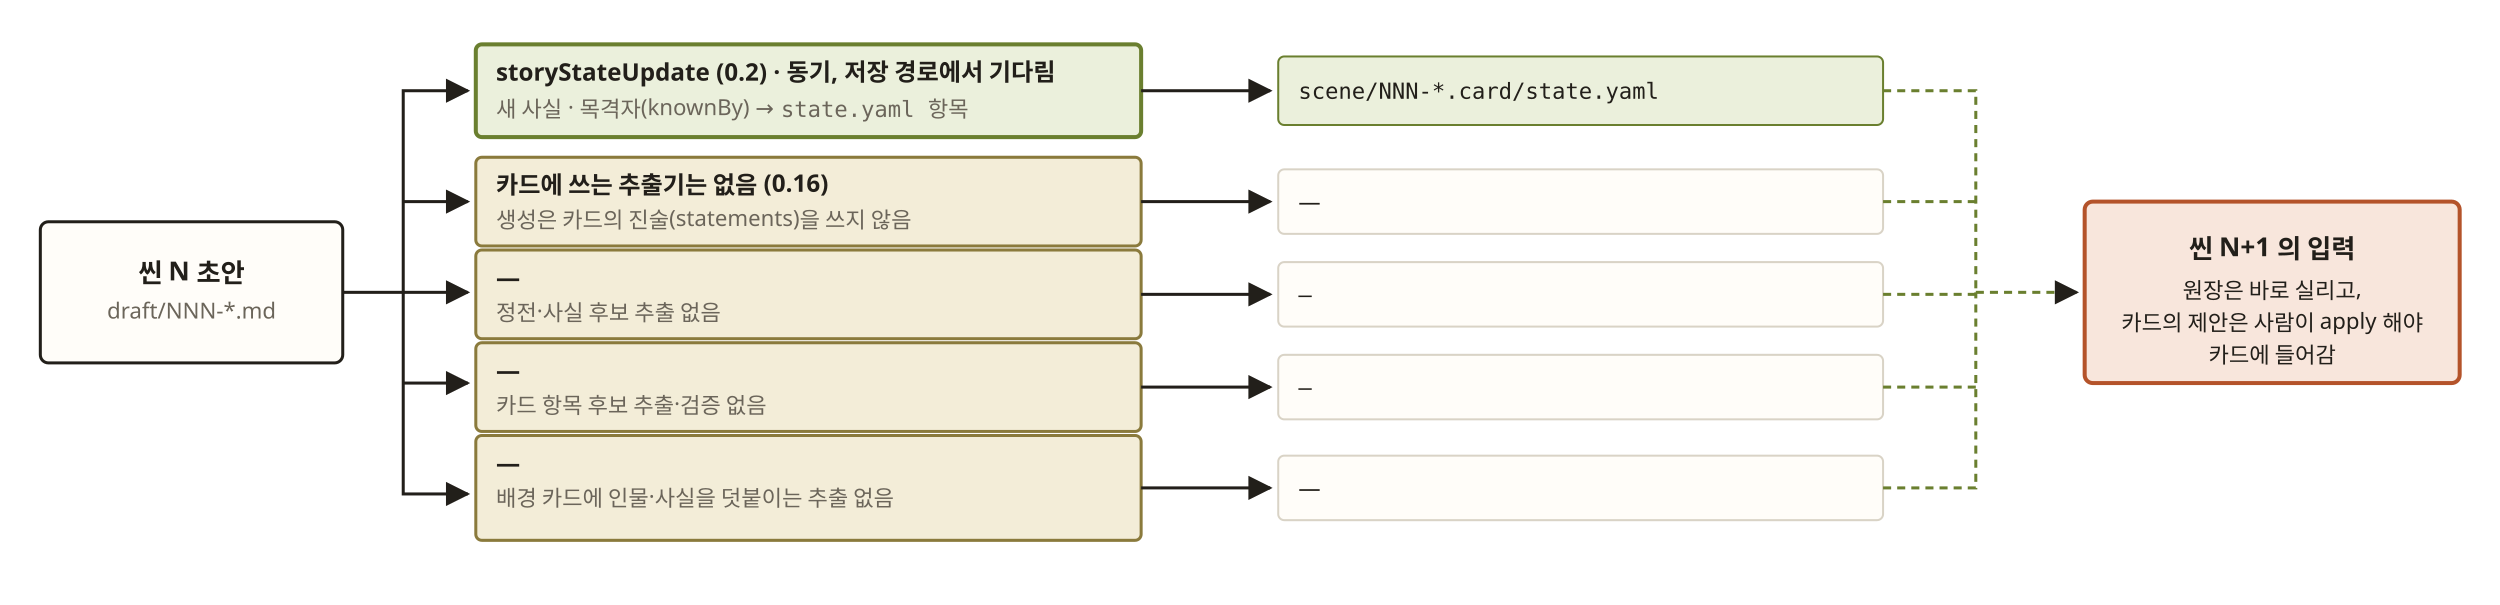
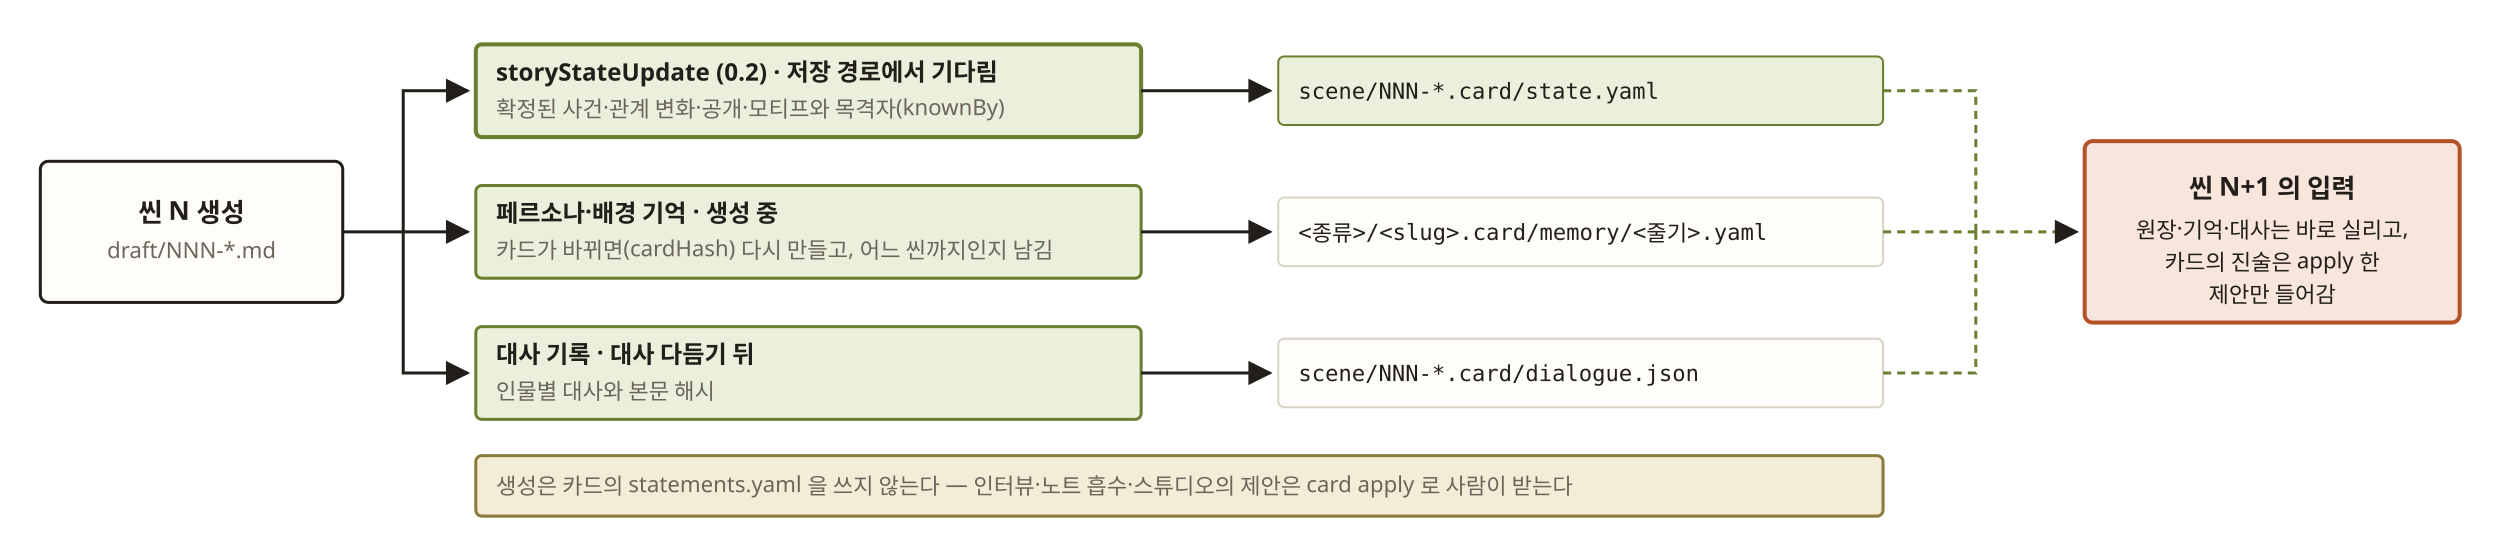
- <svg xmlns="http://www.w3.org/2000/svg" style="background:#fffdf9;font-family:IBM Plex Sans KR, Apple SD Gothic Neo, system-ui, sans-serif" viewBox="0 0 1240 300" role="img" aria-label="씬 N 초안에서 이야기 상태 추출기가 씬 번들의 state.yaml을 갱신하고, 그 파일이 씬 N+1의 입력이 된다. 생성은 카드의 진술을 쓰지 않는다">
+ <svg xmlns="http://www.w3.org/2000/svg" style="background:#fffdf9;font-family:IBM Plex Sans KR, Apple SD Gothic Neo, system-ui, sans-serif" viewBox="0 0 1240 270" role="img" aria-label="씬 N 생성은 씬 번들의 state.yaml, 인물·배경 번들의 memory 파일, 씬 번들의 dialogue.json 을 쓰고, 이 셋이 씬 N+1 의 입력이 된다. 카드의 진술은 생성이 쓰지 않고 사람이 apply 한 제안만 들어간다">
  <defs>
    <marker id="a3" viewBox="0 0 10 10" refX="9" refY="5" markerWidth="8" markerHeight="8" orient="auto-start-reverse">
      <path d="M0 0L10 5L0 10z" fill="#221f1a" />
    </marker>
  </defs>
  <g font-size="12" fill="#221f1a">
-     <rect x="20" y="110" width="150" height="70" rx="4" fill="#fffdf9" stroke="#221f1a" stroke-width="1.5" />
-     <text x="95" y="140" font-weight="600" font-size="13" text-anchor="middle">씬 N 초안</text>
-     <text x="95" y="158" font-size="11" fill="#6b655a" text-anchor="middle">draft/NNN-*.md</text>
+     <rect x="20" y="80" width="150" height="70" rx="4" fill="#fffdf9" stroke="#221f1a" stroke-width="1.5" />
+     <text x="95" y="110" font-weight="600" font-size="13" text-anchor="middle">씬 N 생성</text>
+     <text x="95" y="128" font-size="11" fill="#6b655a" text-anchor="middle">draft/NNN-*.md</text>
    <g stroke="#221f1a" stroke-width="1.5" fill="none">
-       <path d="M170 145 H 200 V 45 H 232" marker-end="url(#a3)" />
-       <path d="M200 100 H 232" marker-end="url(#a3)" />
-       <path d="M200 145 H 232" marker-end="url(#a3)" />
-       <path d="M200 190 H 232" marker-end="url(#a3)" />
-       <path d="M200 145 V 245 H 232" marker-end="url(#a3)" />
+       <path d="M170 115 H 200 V 45 H 232" marker-end="url(#a3)" />
+       <path d="M200 115 H 232" marker-end="url(#a3)" />
+       <path d="M200 115 V 185 H 232" marker-end="url(#a3)" />
    </g>
    <g>
      <rect x="236" y="22" width="330" height="46" rx="3" fill="#ebf0dc" stroke="#6a7f2f" stroke-width="2" />
-       <text x="246" y="40" font-weight="600" font-size="12">storyStateUpdate (0.2) · 동기, 저장 경로에서 기다림</text>
-       <text x="246" y="58" font-size="11" fill="#6b655a">새 사실 · 목격자(knownBy) → <tspan font-family="'IBM Plex Mono', 'SF Mono', Menlo, monospace">state.yaml 항목</tspan>
-       </text>
+       <text x="246" y="40" font-weight="600" font-size="12">storyStateUpdate (0.2) · 저장 경로에서 기다림</text>
+       <text x="246" y="58" font-size="11" fill="#6b655a">확정된 사건·관계 변화·공개·모티프와 목격자(knownBy)</text>
    </g>
    <g>
-       <rect x="236" y="78" width="330" height="44" rx="3" fill="#f3edd8" stroke="#8a7a3c" stroke-width="1.5" />
-       <text x="246" y="96" font-weight="600" font-size="12">카드에 쓰는 추출기는 없음 (0.16)</text>
-       <text x="246" y="113" font-size="11" fill="#6b655a">생성은 카드의 진술(statements)을 쓰지 않음</text>
+       <rect x="236" y="92" width="330" height="46" rx="3" fill="#ebf0dc" stroke="#6a7f2f" stroke-width="1.5" />
+       <text x="246" y="110" font-weight="600" font-size="12">페르소나·배경 기억 · 생성 중</text>
+       <text x="246" y="128" font-size="11" fill="#6b655a">카드가 바뀌면(cardHash) 다시 만들고, 어느 씬까지인지 남김</text>
    </g>
    <g>
-       <rect x="236" y="124" width="330" height="44" rx="3" fill="#f3edd8" stroke="#8a7a3c" stroke-width="1.5" />
-       <text x="246" y="142" font-weight="600" font-size="12">—</text>
-       <text x="246" y="159" font-size="11" fill="#6b655a">정전·사실 후보 추출 없음</text>
-     </g>
-     <g>
-       <rect x="236" y="170" width="330" height="44" rx="3" fill="#f3edd8" stroke="#8a7a3c" stroke-width="1.5" />
-       <text x="246" y="188" font-weight="600" font-size="12">—</text>
-       <text x="246" y="205" font-size="11" fill="#6b655a">카드 항목 후보 추출·검증 없음</text>
-     </g>
-     <g>
-       <rect x="236" y="216" width="330" height="52" rx="3" fill="#f3edd8" stroke="#8a7a3c" stroke-width="1.5" />
-       <text x="246" y="234" font-weight="600" font-size="12">—</text>
-       <text x="246" y="251" font-size="11" fill="#6b655a">배경 카드에 인물·사실을 덧붙이는 추출 없음</text>
+       <rect x="236" y="162" width="330" height="46" rx="3" fill="#ebf0dc" stroke="#6a7f2f" stroke-width="1.5" />
+       <text x="246" y="180" font-weight="600" font-size="12">대사 기록 · 대사 다듬기 뒤</text>
+       <text x="246" y="198" font-size="11" fill="#6b655a">인물별 대사와 본문 해시</text>
    </g>
    <g stroke="#221f1a" stroke-width="1.5" fill="none">
      <path d="M566 45 H 630" marker-end="url(#a3)" />
-       <path d="M566 100 H 630" marker-end="url(#a3)" />
-       <path d="M566 146 H 630" marker-end="url(#a3)" />
-       <path d="M566 192 H 630" marker-end="url(#a3)" />
-       <path d="M566 242 H 630" marker-end="url(#a3)" />
+       <path d="M566 115 H 630" marker-end="url(#a3)" />
+       <path d="M566 185 H 630" marker-end="url(#a3)" />
    </g>
-     <g font-size="11">
+     <g font-size="11" font-family="'IBM Plex Mono', 'SF Mono', Menlo, monospace">
      <rect x="634" y="28" width="300" height="34" rx="3" fill="#ebf0dc" stroke="#6a7f2f" />
-       <text x="644" y="49" font-family="'IBM Plex Mono', 'SF Mono', Menlo, monospace">scene/NNN-*.card/state.yaml</text>
-       <rect x="634" y="84" width="300" height="32" rx="3" fill="#fffdf9" stroke="#d9d3c6" />
-       <text x="644" y="104">—</text>
-       <rect x="634" y="130" width="300" height="32" rx="3" fill="#fffdf9" stroke="#d9d3c6" />
-       <text x="644" y="150" font-family="'IBM Plex Mono', 'SF Mono', Menlo, monospace">—</text>
-       <rect x="634" y="176" width="300" height="32" rx="3" fill="#fffdf9" stroke="#d9d3c6" />
-       <text x="644" y="196" font-family="'IBM Plex Mono', 'SF Mono', Menlo, monospace">—</text>
-       <rect x="634" y="226" width="300" height="32" rx="3" fill="#fffdf9" stroke="#d9d3c6" />
-       <text x="644" y="246">—</text>
+       <text x="644" y="49">scene/NNN-*.card/state.yaml</text>
+       <rect x="634" y="98" width="300" height="34" rx="3" fill="#fffdf9" stroke="#d9d3c6" />
+       <text x="644" y="119">&lt;종류&gt;/&lt;slug&gt;.card/memory/&lt;줄기&gt;.yaml</text>
+       <rect x="634" y="168" width="300" height="34" rx="3" fill="#fffdf9" stroke="#d9d3c6" />
+       <text x="644" y="189">scene/NNN-*.card/dialogue.json</text>
    </g>
    <g stroke="#6a7f2f" stroke-width="1.5" fill="none" stroke-dasharray="4 3">
-       <path d="M934 45 H 980 V 145" />
-       <path d="M934 100 H 980" />
-       <path d="M934 146 H 980" />
-       <path d="M934 192 H 980" />
-       <path d="M934 242 H 980 V 145" />
-       <path d="M980 145 H 1030" marker-end="url(#a3)" />
+       <path d="M934 45 H 980 V 115" />
+       <path d="M934 115 H 1030" marker-end="url(#a3)" />
+       <path d="M934 185 H 980 V 115" />
    </g>
-     <rect x="1034" y="100" width="186" height="90" rx="4" fill="#f8e6dc" stroke="#b4532a" stroke-width="2" />
-     <text x="1127" y="128" font-weight="600" font-size="13" text-anchor="middle">씬 N+1 의 입력</text>
-     <text x="1127" y="148" font-size="11" text-anchor="middle">원장은 바로 실리고,</text>
-     <text x="1127" y="164" font-size="11" text-anchor="middle">카드의 제안은 사람이 apply 해야</text>
-     <text x="1127" y="180" font-size="11" text-anchor="middle">카드에 들어감</text>
+     <rect x="1034" y="70" width="186" height="90" rx="4" fill="#f8e6dc" stroke="#b4532a" stroke-width="2" />
+     <text x="1127" y="98" font-weight="600" font-size="13" text-anchor="middle">씬 N+1 의 입력</text>
+     <text x="1127" y="118" font-size="11" text-anchor="middle">원장·기억·대사는 바로 실리고,</text>
+     <text x="1127" y="134" font-size="11" text-anchor="middle">카드의 진술은 apply 한</text>
+     <text x="1127" y="150" font-size="11" text-anchor="middle">제안만 들어감</text>
+     <rect x="236" y="226" width="698" height="30" rx="3" fill="#f3edd8" stroke="#8a7a3c" stroke-width="1.5" />
+     <text x="246" y="245" font-size="11" fill="#6b655a">생성은 카드의 statements.yaml 을 쓰지 않는다 — 인터뷰·노트 흡수·스튜디오의 제안은 card apply 로 사람이 받는다</text>
  </g>
</svg>
